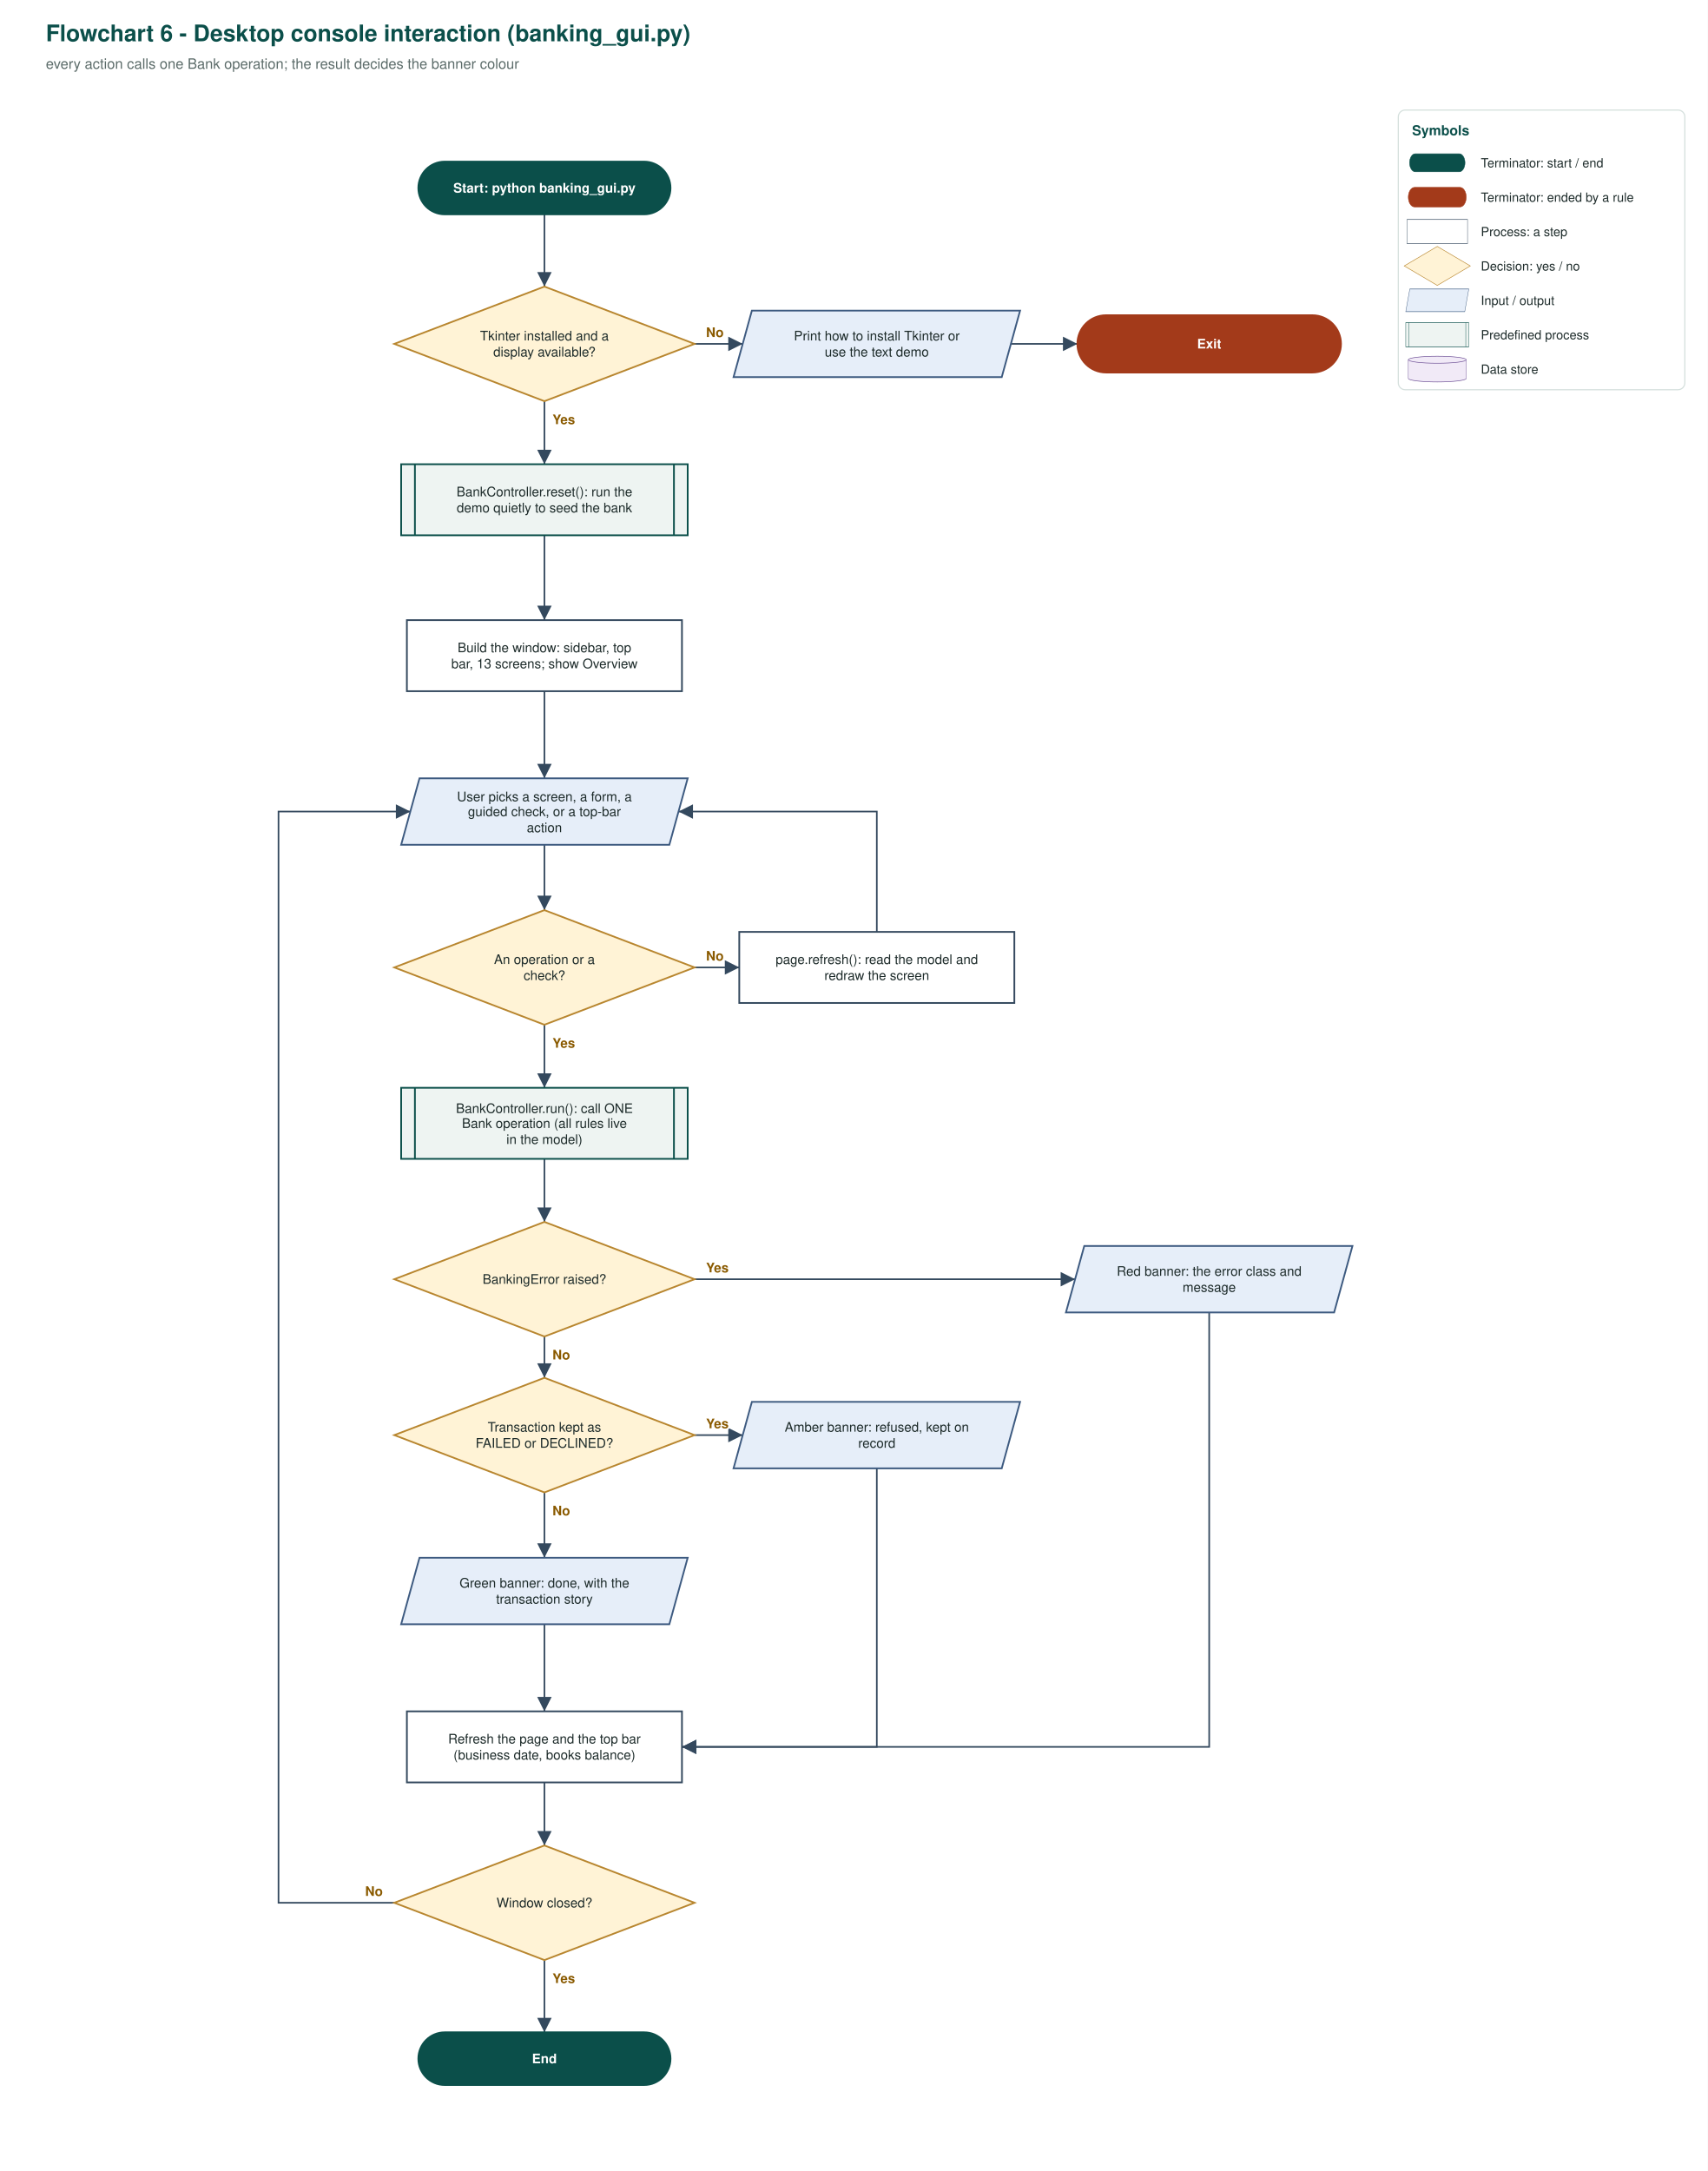
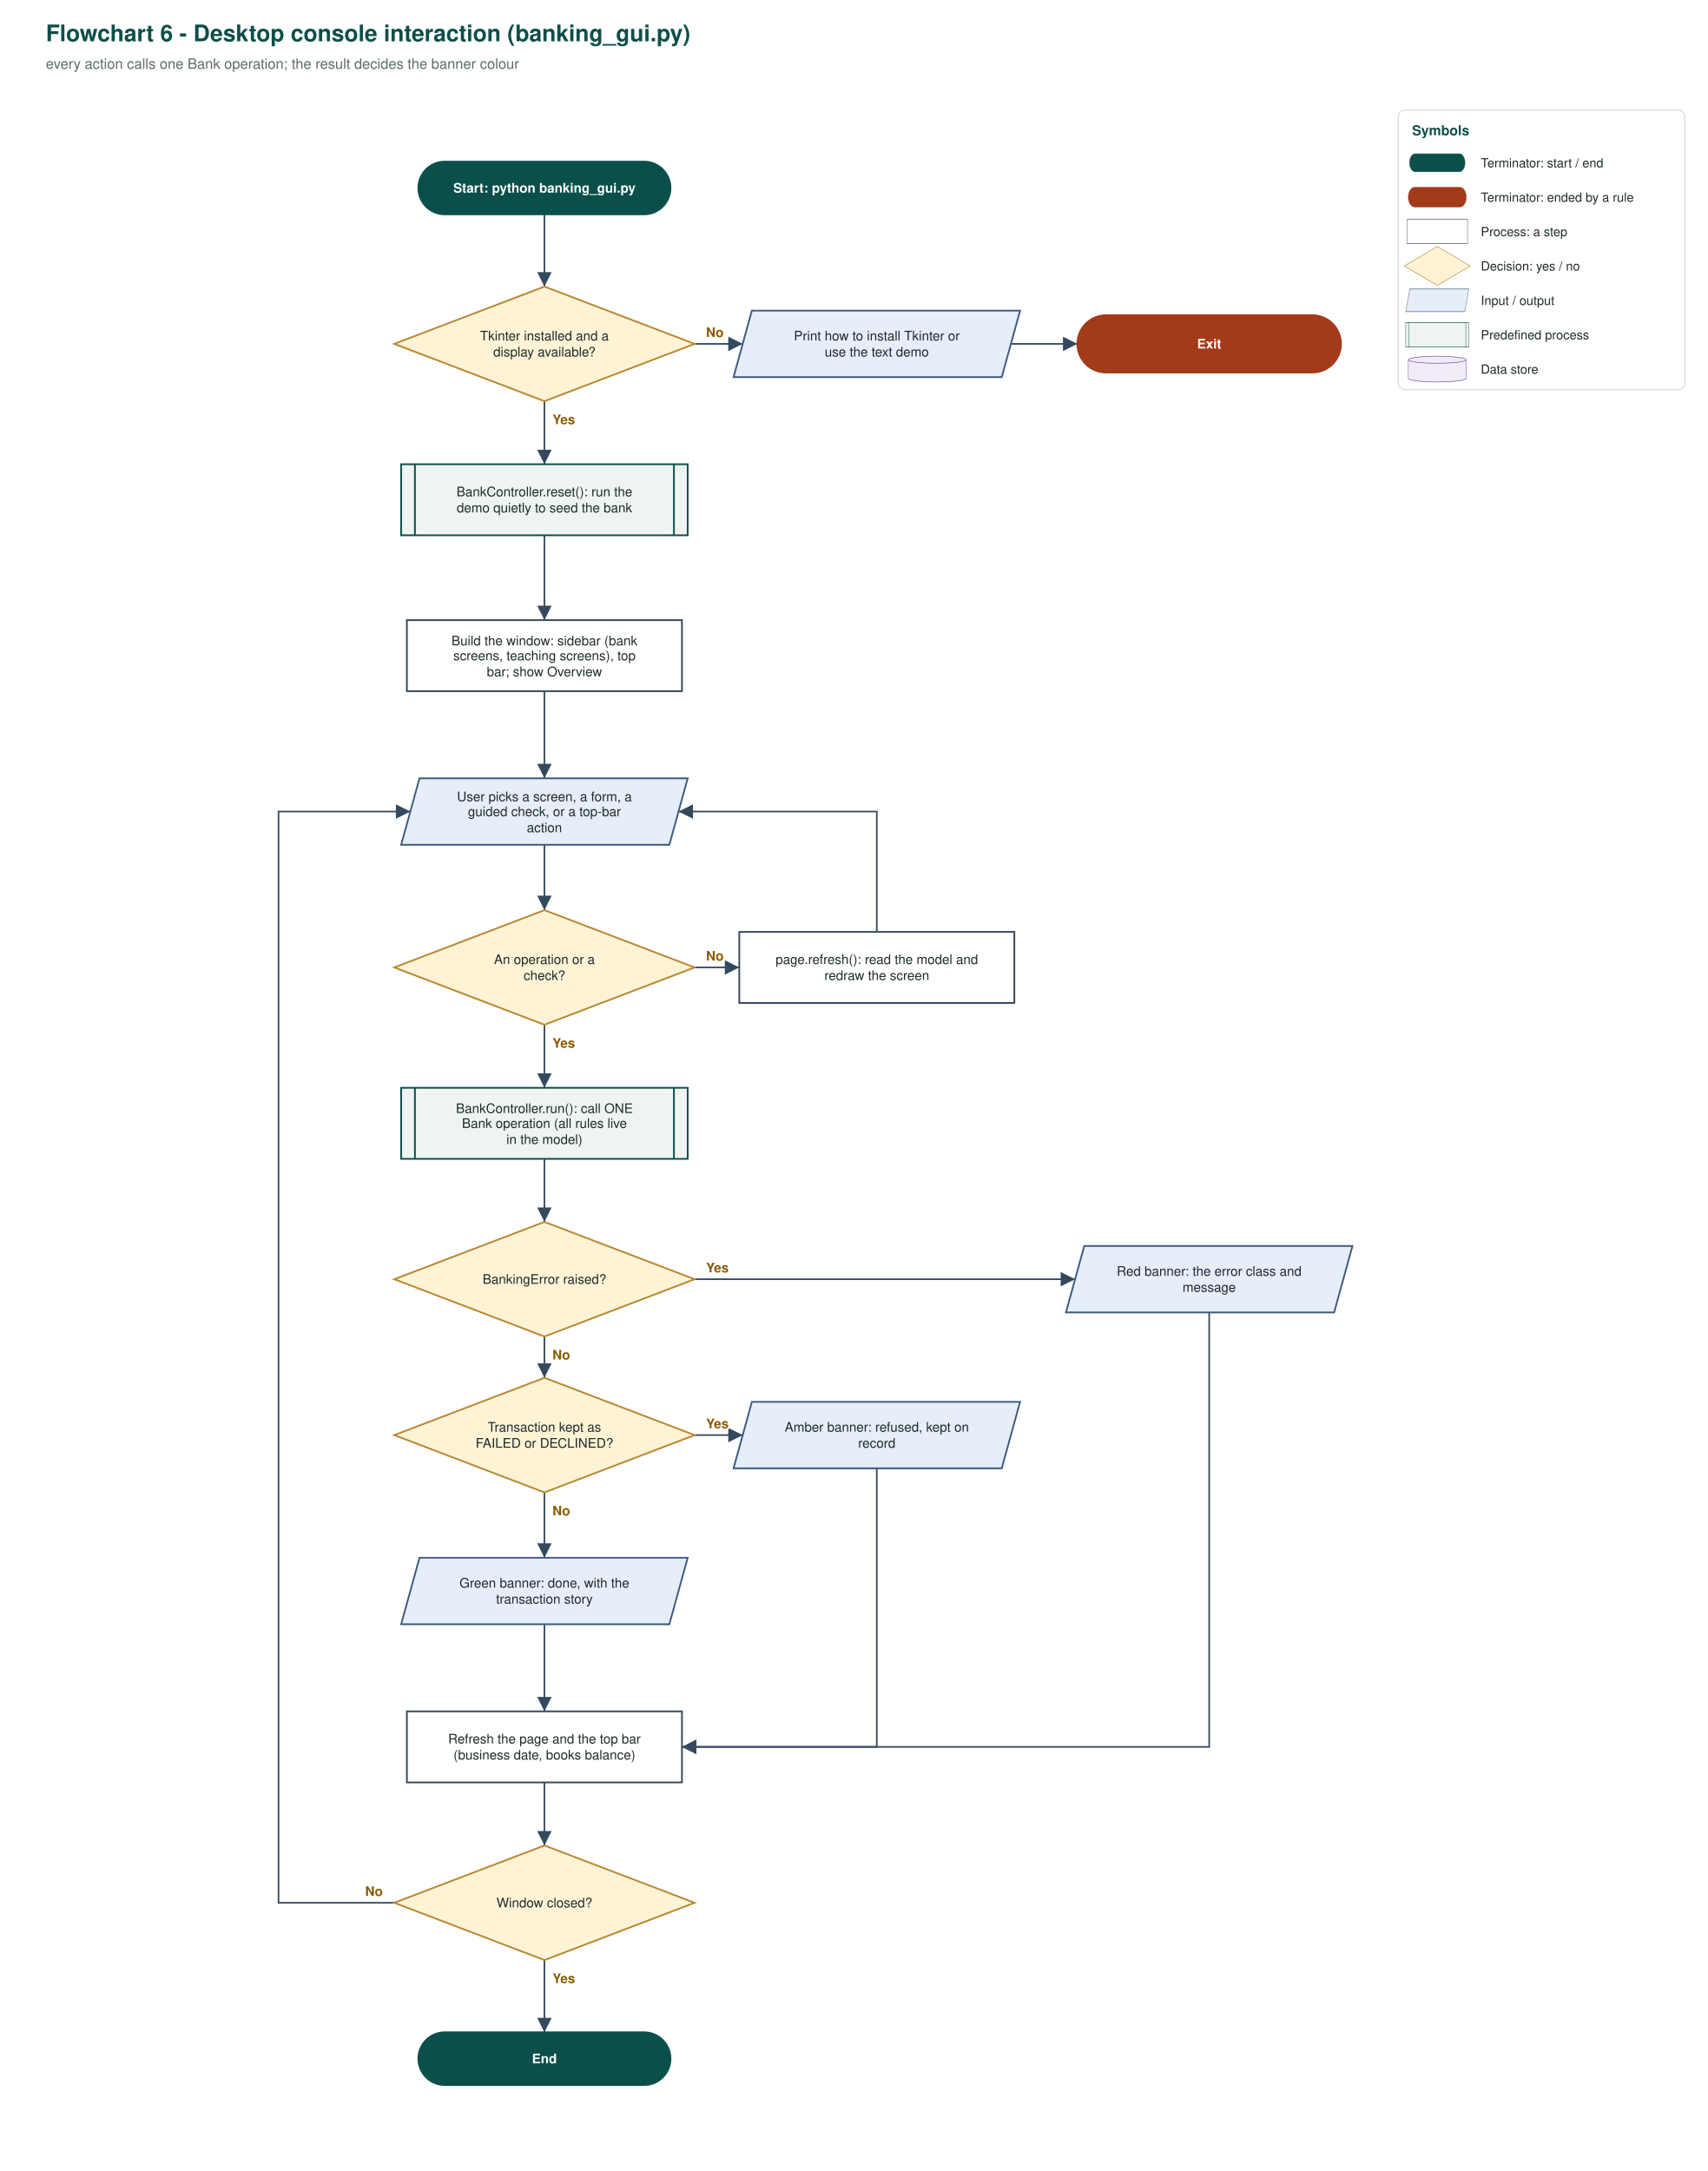
<svg xmlns="http://www.w3.org/2000/svg" width="1490" height="1894" font-family="Helvetica, Arial, sans-serif">
  <rect width="100%" height="100%" fill="#FFFFFF" />
  <defs>
    <marker id="arrow" viewBox="0 0 10 10" refX="10" refY="5" markerWidth="9" markerHeight="9" orient="auto">
      <path d="M0,0 L10,5 L0,10 z" fill="#34495E" />
    </marker>
  </defs>
  <text x="40" y="36" font-size="20" font-weight="bold" fill="#0B4F4A">Flowchart 6 - Desktop console interaction (banking_gui.py)</text>
  <text x="40" y="60" font-size="12.5" fill="#5B6B69">every action calls one Bank operation; the result decides the banner colour</text>
  <polyline points="475,187 475,250" fill="none" stroke="#34495E" stroke-width="1.4" marker-end="url(#arrow)" />
  <polyline points="606,300 648,300" fill="none" stroke="#34495E" stroke-width="1.4" marker-end="url(#arrow)" />
  <polyline points="882,300 940,300" fill="none" stroke="#34495E" stroke-width="1.4" marker-end="url(#arrow)" />
  <polyline points="475,350 475,405" fill="none" stroke="#34495E" stroke-width="1.4" marker-end="url(#arrow)" />
  <polyline points="475,467 475,541" fill="none" stroke="#34495E" stroke-width="1.4" marker-end="url(#arrow)" />
  <polyline points="475,603 475,679" fill="none" stroke="#34495E" stroke-width="1.4" marker-end="url(#arrow)" />
  <polyline points="475,737 475,794" fill="none" stroke="#34495E" stroke-width="1.4" marker-end="url(#arrow)" />
  <polyline points="606,844 645,844" fill="none" stroke="#34495E" stroke-width="1.4" marker-end="url(#arrow)" />
  <polyline points="765,813 765,708 592,708" fill="none" stroke="#34495E" stroke-width="1.4" marker-end="url(#arrow)" />
  <polyline points="475,894 475,949" fill="none" stroke="#34495E" stroke-width="1.4" marker-end="url(#arrow)" />
  <polyline points="475,1011 475,1066" fill="none" stroke="#34495E" stroke-width="1.4" marker-end="url(#arrow)" />
  <polyline points="606,1116 938,1116" fill="none" stroke="#34495E" stroke-width="1.4" marker-end="url(#arrow)" />
  <polyline points="1055,1145 1055,1524 595,1524" fill="none" stroke="#34495E" stroke-width="1.4" marker-end="url(#arrow)" />
  <polyline points="475,1166 475,1202" fill="none" stroke="#34495E" stroke-width="1.4" marker-end="url(#arrow)" />
  <polyline points="606,1252 648,1252" fill="none" stroke="#34495E" stroke-width="1.4" marker-end="url(#arrow)" />
  <polyline points="765,1281 765,1524 595,1524" fill="none" stroke="#34495E" stroke-width="1.4" marker-end="url(#arrow)" />
  <polyline points="475,1302 475,1359" fill="none" stroke="#34495E" stroke-width="1.4" marker-end="url(#arrow)" />
  <polyline points="475,1417 475,1493" fill="none" stroke="#34495E" stroke-width="1.4" marker-end="url(#arrow)" />
  <polyline points="475,1555 475,1610" fill="none" stroke="#34495E" stroke-width="1.4" marker-end="url(#arrow)" />
  <polyline points="344,1660 243,1660 243,708 358,708" fill="none" stroke="#34495E" stroke-width="1.4" marker-end="url(#arrow)" />
  <polyline points="475,1710 475,1773" fill="none" stroke="#34495E" stroke-width="1.4" marker-end="url(#arrow)" />
  <rect x="365" y="141" width="220" height="46" rx="23.0" fill="#0B4F4A" stroke="#0B4F4A" stroke-width="1.5" />
  <text x="475" y="168" text-anchor="middle" font-size="11.5" fill="#FFFFFF" font-weight="bold">Start: python banking_gui.py</text>
  <polygon points="475,250 606,300 475,350 344,300" fill="#FFF3D6" stroke="#B8862F" stroke-width="1.5" />
  <text x="475" y="297" text-anchor="middle" font-size="11.5" fill="#1D2B2A">Tkinter installed and a</text>
  <text x="475" y="311" text-anchor="middle" font-size="11.5" fill="#1D2B2A">display available?</text>
  <polygon points="656,271 890,271 874,329 640,329" fill="#E6EEF9" stroke="#3D5A80" stroke-width="1.5" />
  <text x="765" y="297" text-anchor="middle" font-size="11.5" fill="#1D2B2A">Print how to install Tkinter or</text>
  <text x="765" y="311" text-anchor="middle" font-size="11.5" fill="#1D2B2A">use the text demo</text>
  <rect x="940" y="275" width="230" height="50" rx="25.0" fill="#A33A1A" stroke="#A33A1A" stroke-width="1.5" />
  <text x="1055" y="304" text-anchor="middle" font-size="11.5" fill="#FFFFFF" font-weight="bold">Exit</text>
  <rect x="350" y="405" width="250" height="62" fill="#EEF4F2" stroke="#0B4F4A" stroke-width="1.5" />
  <line x1="362" y1="405" x2="362" y2="467" stroke="#0B4F4A" stroke-width="1.5" />
  <line x1="588" y1="405" x2="588" y2="467" stroke="#0B4F4A" stroke-width="1.5" />
  <text x="475" y="433" text-anchor="middle" font-size="11.5" fill="#1D2B2A">BankController.reset(): run the</text>
  <text x="475" y="447" text-anchor="middle" font-size="11.5" fill="#1D2B2A">demo quietly to seed the bank</text>
  <rect x="355" y="541" width="240" height="62" fill="#FFFFFF" stroke="#34495E" stroke-width="1.5" />
-   <text x="475" y="569" text-anchor="middle" font-size="11.5" fill="#1D2B2A">Build the window: sidebar, top</text>
-   <text x="475" y="583" text-anchor="middle" font-size="11.5" fill="#1D2B2A">bar, 13 screens; show Overview</text>
+   <text x="475" y="563" text-anchor="middle" font-size="11.5" fill="#1D2B2A">Build the window: sidebar (bank</text>
+   <text x="475" y="576" text-anchor="middle" font-size="11.5" fill="#1D2B2A">screens, teaching screens), top</text>
+   <text x="475" y="590" text-anchor="middle" font-size="11.5" fill="#1D2B2A">bar; show Overview</text>
  <polygon points="366,679 600,679 584,737 350,737" fill="#E6EEF9" stroke="#3D5A80" stroke-width="1.5" />
  <text x="475" y="699" text-anchor="middle" font-size="11.5" fill="#1D2B2A">User picks a screen, a form, a</text>
  <text x="475" y="712" text-anchor="middle" font-size="11.5" fill="#1D2B2A">guided check, or a top-bar</text>
  <text x="475" y="726" text-anchor="middle" font-size="11.5" fill="#1D2B2A">action</text>
  <polygon points="475,794 606,844 475,894 344,844" fill="#FFF3D6" stroke="#B8862F" stroke-width="1.5" />
  <text x="475" y="841" text-anchor="middle" font-size="11.5" fill="#1D2B2A">An operation or a</text>
  <text x="475" y="855" text-anchor="middle" font-size="11.5" fill="#1D2B2A">check?</text>
  <rect x="645" y="813" width="240" height="62" fill="#FFFFFF" stroke="#34495E" stroke-width="1.5" />
  <text x="765" y="841" text-anchor="middle" font-size="11.5" fill="#1D2B2A">page.refresh(): read the model and</text>
  <text x="765" y="855" text-anchor="middle" font-size="11.5" fill="#1D2B2A">redraw the screen</text>
  <rect x="350" y="949" width="250" height="62" fill="#EEF4F2" stroke="#0B4F4A" stroke-width="1.5" />
  <line x1="362" y1="949" x2="362" y2="1011" stroke="#0B4F4A" stroke-width="1.5" />
  <line x1="588" y1="949" x2="588" y2="1011" stroke="#0B4F4A" stroke-width="1.5" />
  <text x="475" y="971" text-anchor="middle" font-size="11.5" fill="#1D2B2A">BankController.run(): call ONE</text>
  <text x="475" y="984" text-anchor="middle" font-size="11.5" fill="#1D2B2A">Bank operation (all rules live</text>
  <text x="475" y="998" text-anchor="middle" font-size="11.5" fill="#1D2B2A">in the model)</text>
  <polygon points="475,1066 606,1116 475,1166 344,1116" fill="#FFF3D6" stroke="#B8862F" stroke-width="1.5" />
  <text x="475" y="1120" text-anchor="middle" font-size="11.5" fill="#1D2B2A">BankingError raised?</text>
  <polygon points="946,1087 1180,1087 1164,1145 930,1145" fill="#E6EEF9" stroke="#3D5A80" stroke-width="1.5" />
  <text x="1055" y="1113" text-anchor="middle" font-size="11.5" fill="#1D2B2A">Red banner: the error class and</text>
  <text x="1055" y="1127" text-anchor="middle" font-size="11.5" fill="#1D2B2A">message</text>
  <polygon points="475,1202 606,1252 475,1302 344,1252" fill="#FFF3D6" stroke="#B8862F" stroke-width="1.5" />
  <text x="475" y="1249" text-anchor="middle" font-size="11.5" fill="#1D2B2A">Transaction kept as</text>
  <text x="475" y="1263" text-anchor="middle" font-size="11.5" fill="#1D2B2A">FAILED or DECLINED?</text>
  <polygon points="656,1223 890,1223 874,1281 640,1281" fill="#E6EEF9" stroke="#3D5A80" stroke-width="1.5" />
  <text x="765" y="1249" text-anchor="middle" font-size="11.5" fill="#1D2B2A">Amber banner: refused, kept on</text>
  <text x="765" y="1263" text-anchor="middle" font-size="11.5" fill="#1D2B2A">record</text>
  <polygon points="366,1359 600,1359 584,1417 350,1417" fill="#E6EEF9" stroke="#3D5A80" stroke-width="1.5" />
  <text x="475" y="1385" text-anchor="middle" font-size="11.5" fill="#1D2B2A">Green banner: done, with the</text>
  <text x="475" y="1399" text-anchor="middle" font-size="11.5" fill="#1D2B2A">transaction story</text>
  <rect x="355" y="1493" width="240" height="62" fill="#FFFFFF" stroke="#34495E" stroke-width="1.5" />
  <text x="475" y="1521" text-anchor="middle" font-size="11.5" fill="#1D2B2A">Refresh the page and the top bar</text>
  <text x="475" y="1535" text-anchor="middle" font-size="11.5" fill="#1D2B2A">(business date, books balance)</text>
  <polygon points="475,1610 606,1660 475,1710 344,1660" fill="#FFF3D6" stroke="#B8862F" stroke-width="1.5" />
  <text x="475" y="1664" text-anchor="middle" font-size="11.5" fill="#1D2B2A">Window closed?</text>
  <rect x="365" y="1773" width="220" height="46" rx="23.0" fill="#0B4F4A" stroke="#0B4F4A" stroke-width="1.5" />
  <text x="475" y="1800" text-anchor="middle" font-size="11.5" fill="#FFFFFF" font-weight="bold">End</text>
  <text x="616" y="294" text-anchor="start" font-size="11.5" font-weight="bold" fill="#8A5A00" stroke="#FFFFFF" stroke-width="3" paint-order="stroke">No</text>
  <text x="482" y="370" text-anchor="start" font-size="11.5" font-weight="bold" fill="#8A5A00" stroke="#FFFFFF" stroke-width="3" paint-order="stroke">Yes</text>
  <text x="616" y="838" text-anchor="start" font-size="11.5" font-weight="bold" fill="#8A5A00" stroke="#FFFFFF" stroke-width="3" paint-order="stroke">No</text>
  <text x="482" y="914" text-anchor="start" font-size="11.5" font-weight="bold" fill="#8A5A00" stroke="#FFFFFF" stroke-width="3" paint-order="stroke">Yes</text>
  <text x="616" y="1110" text-anchor="start" font-size="11.5" font-weight="bold" fill="#8A5A00" stroke="#FFFFFF" stroke-width="3" paint-order="stroke">Yes</text>
  <text x="482" y="1186" text-anchor="start" font-size="11.5" font-weight="bold" fill="#8A5A00" stroke="#FFFFFF" stroke-width="3" paint-order="stroke">No</text>
  <text x="616" y="1246" text-anchor="start" font-size="11.5" font-weight="bold" fill="#8A5A00" stroke="#FFFFFF" stroke-width="3" paint-order="stroke">Yes</text>
  <text x="482" y="1322" text-anchor="start" font-size="11.5" font-weight="bold" fill="#8A5A00" stroke="#FFFFFF" stroke-width="3" paint-order="stroke">No</text>
  <text x="334" y="1654" text-anchor="end" font-size="11.5" font-weight="bold" fill="#8A5A00" stroke="#FFFFFF" stroke-width="3" paint-order="stroke">No</text>
  <text x="482" y="1730" text-anchor="start" font-size="11.5" font-weight="bold" fill="#8A5A00" stroke="#FFFFFF" stroke-width="3" paint-order="stroke">Yes</text>
  <rect x="1220" y="96" width="250" height="244" rx="6" fill="#FFFFFF" stroke="#D5E0DD" />
  <text x="1232" y="118" font-size="12" font-weight="bold" fill="#0B4F4A">Symbols</text>
  <g transform="translate(1254,142) scale(0.22,0.34) translate(0,0)">
    <rect x="-110" y="-23" width="220" height="46" rx="23.0" fill="#0B4F4A" stroke="#0B4F4A" stroke-width="1.5" />
  </g>
  <text x="1292" y="146" font-size="11" fill="#1D2B2A">Terminator: start / end</text>
  <g transform="translate(1254,172) scale(0.22,0.34) translate(0,0)">
    <rect x="-115" y="-25" width="230" height="50" rx="25.0" fill="#A33A1A" stroke="#A33A1A" stroke-width="1.5" />
  </g>
  <text x="1292" y="176" font-size="11" fill="#1D2B2A">Terminator: ended by a rule</text>
  <g transform="translate(1254,202) scale(0.22,0.34) translate(0,0)">
    <rect x="-120" y="-31" width="240" height="62" fill="#FFFFFF" stroke="#34495E" stroke-width="1.5" />
  </g>
  <text x="1292" y="206" font-size="11" fill="#1D2B2A">Process: a step</text>
  <g transform="translate(1254,232) scale(0.22,0.34) translate(0,0)">
    <polygon points="0,-50 131,0 0,50 -131,0" fill="#FFF3D6" stroke="#B8862F" stroke-width="1.5" />
  </g>
  <text x="1292" y="236" font-size="11" fill="#1D2B2A">Decision: yes / no</text>
  <g transform="translate(1254,262) scale(0.22,0.34) translate(0,0)">
    <polygon points="-109,-29 125,-29 109,29 -125,29" fill="#E6EEF9" stroke="#3D5A80" stroke-width="1.5" />
  </g>
  <text x="1292" y="266" font-size="11" fill="#1D2B2A">Input / output</text>
  <g transform="translate(1254,292) scale(0.22,0.34) translate(0,0)">
    <rect x="-125" y="-31" width="250" height="62" fill="#EEF4F2" stroke="#0B4F4A" stroke-width="1.5" />
    <line x1="-113" y1="-31" x2="-113" y2="31" stroke="#0B4F4A" stroke-width="1.5" />
    <line x1="113" y1="-31" x2="113" y2="31" stroke="#0B4F4A" stroke-width="1.5" />
  </g>
  <text x="1292" y="296" font-size="11" fill="#1D2B2A">Predefined process</text>
  <g transform="translate(1254,322) scale(0.22,0.34) translate(0,0)">
    <path d="M-115,-24 A115,9 0 0 1 115,-24 L115,24 A115,9 0 0 1 -115,24 Z" fill="#F1EAF7" stroke="#6A4C93" stroke-width="1.5" />
    <path d="M-115,-24 A115,9 0 0 0 115,-24" fill="none" stroke="#6A4C93" stroke-width="1.5" />
  </g>
  <text x="1292" y="326" font-size="11" fill="#1D2B2A">Data store</text>
</svg>
